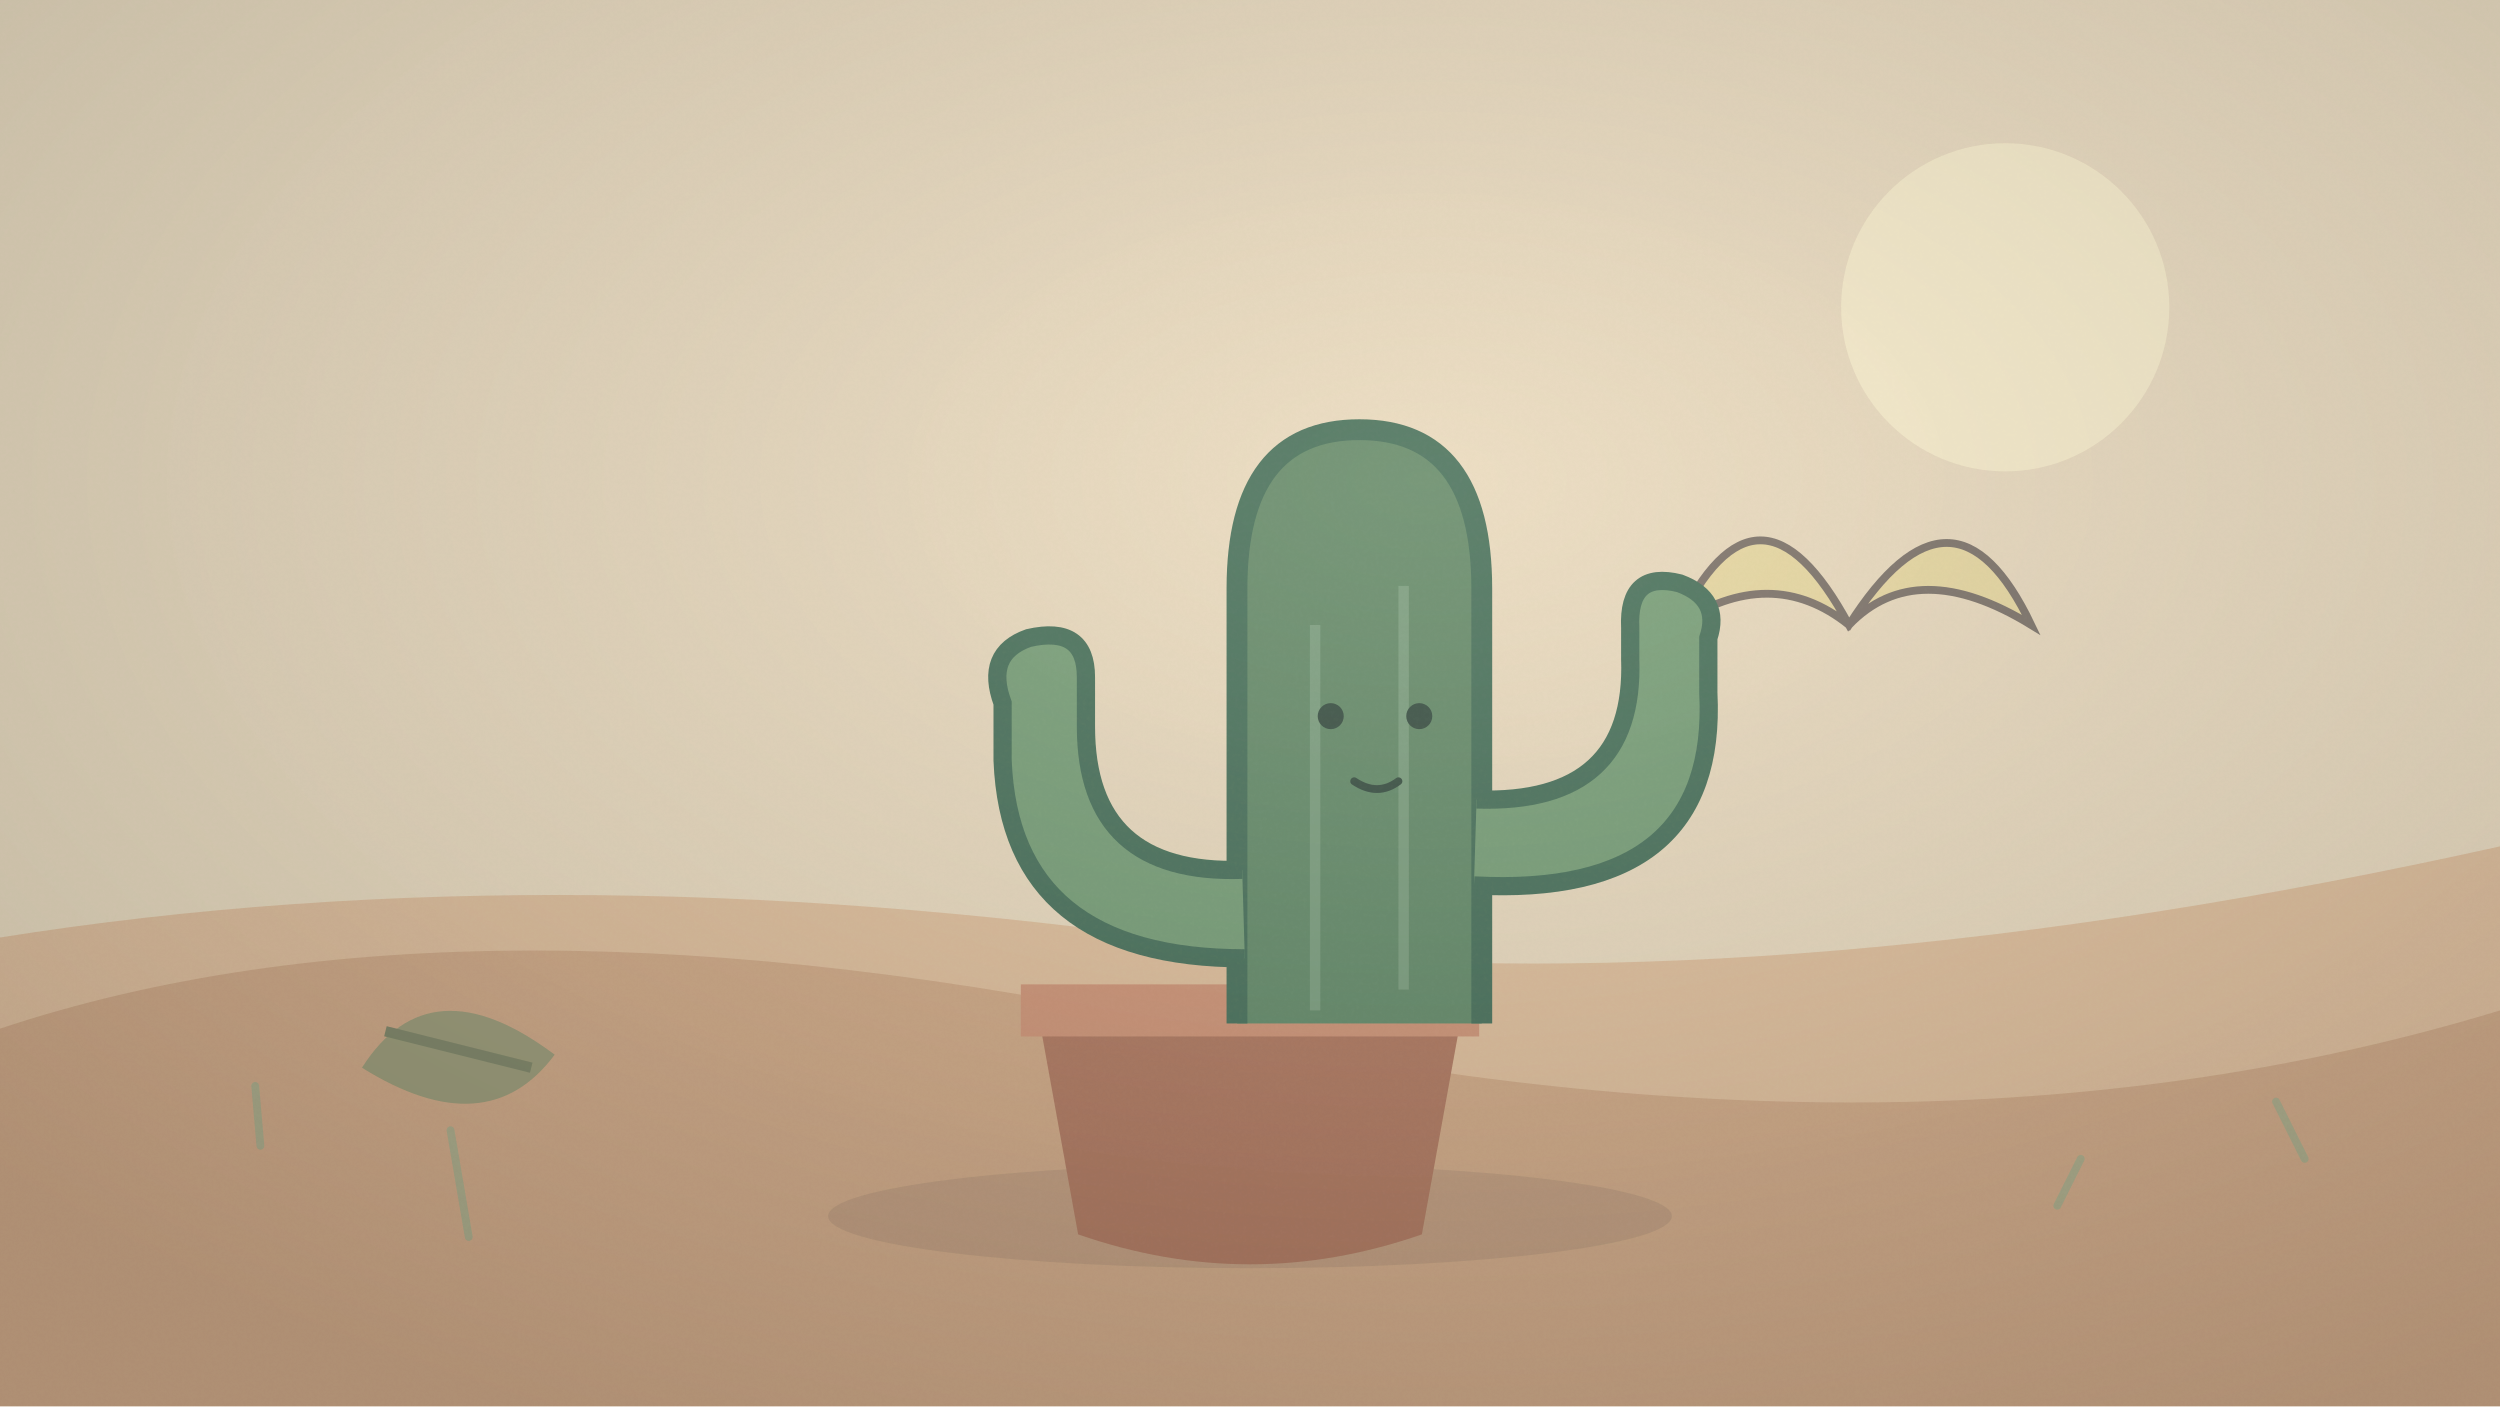
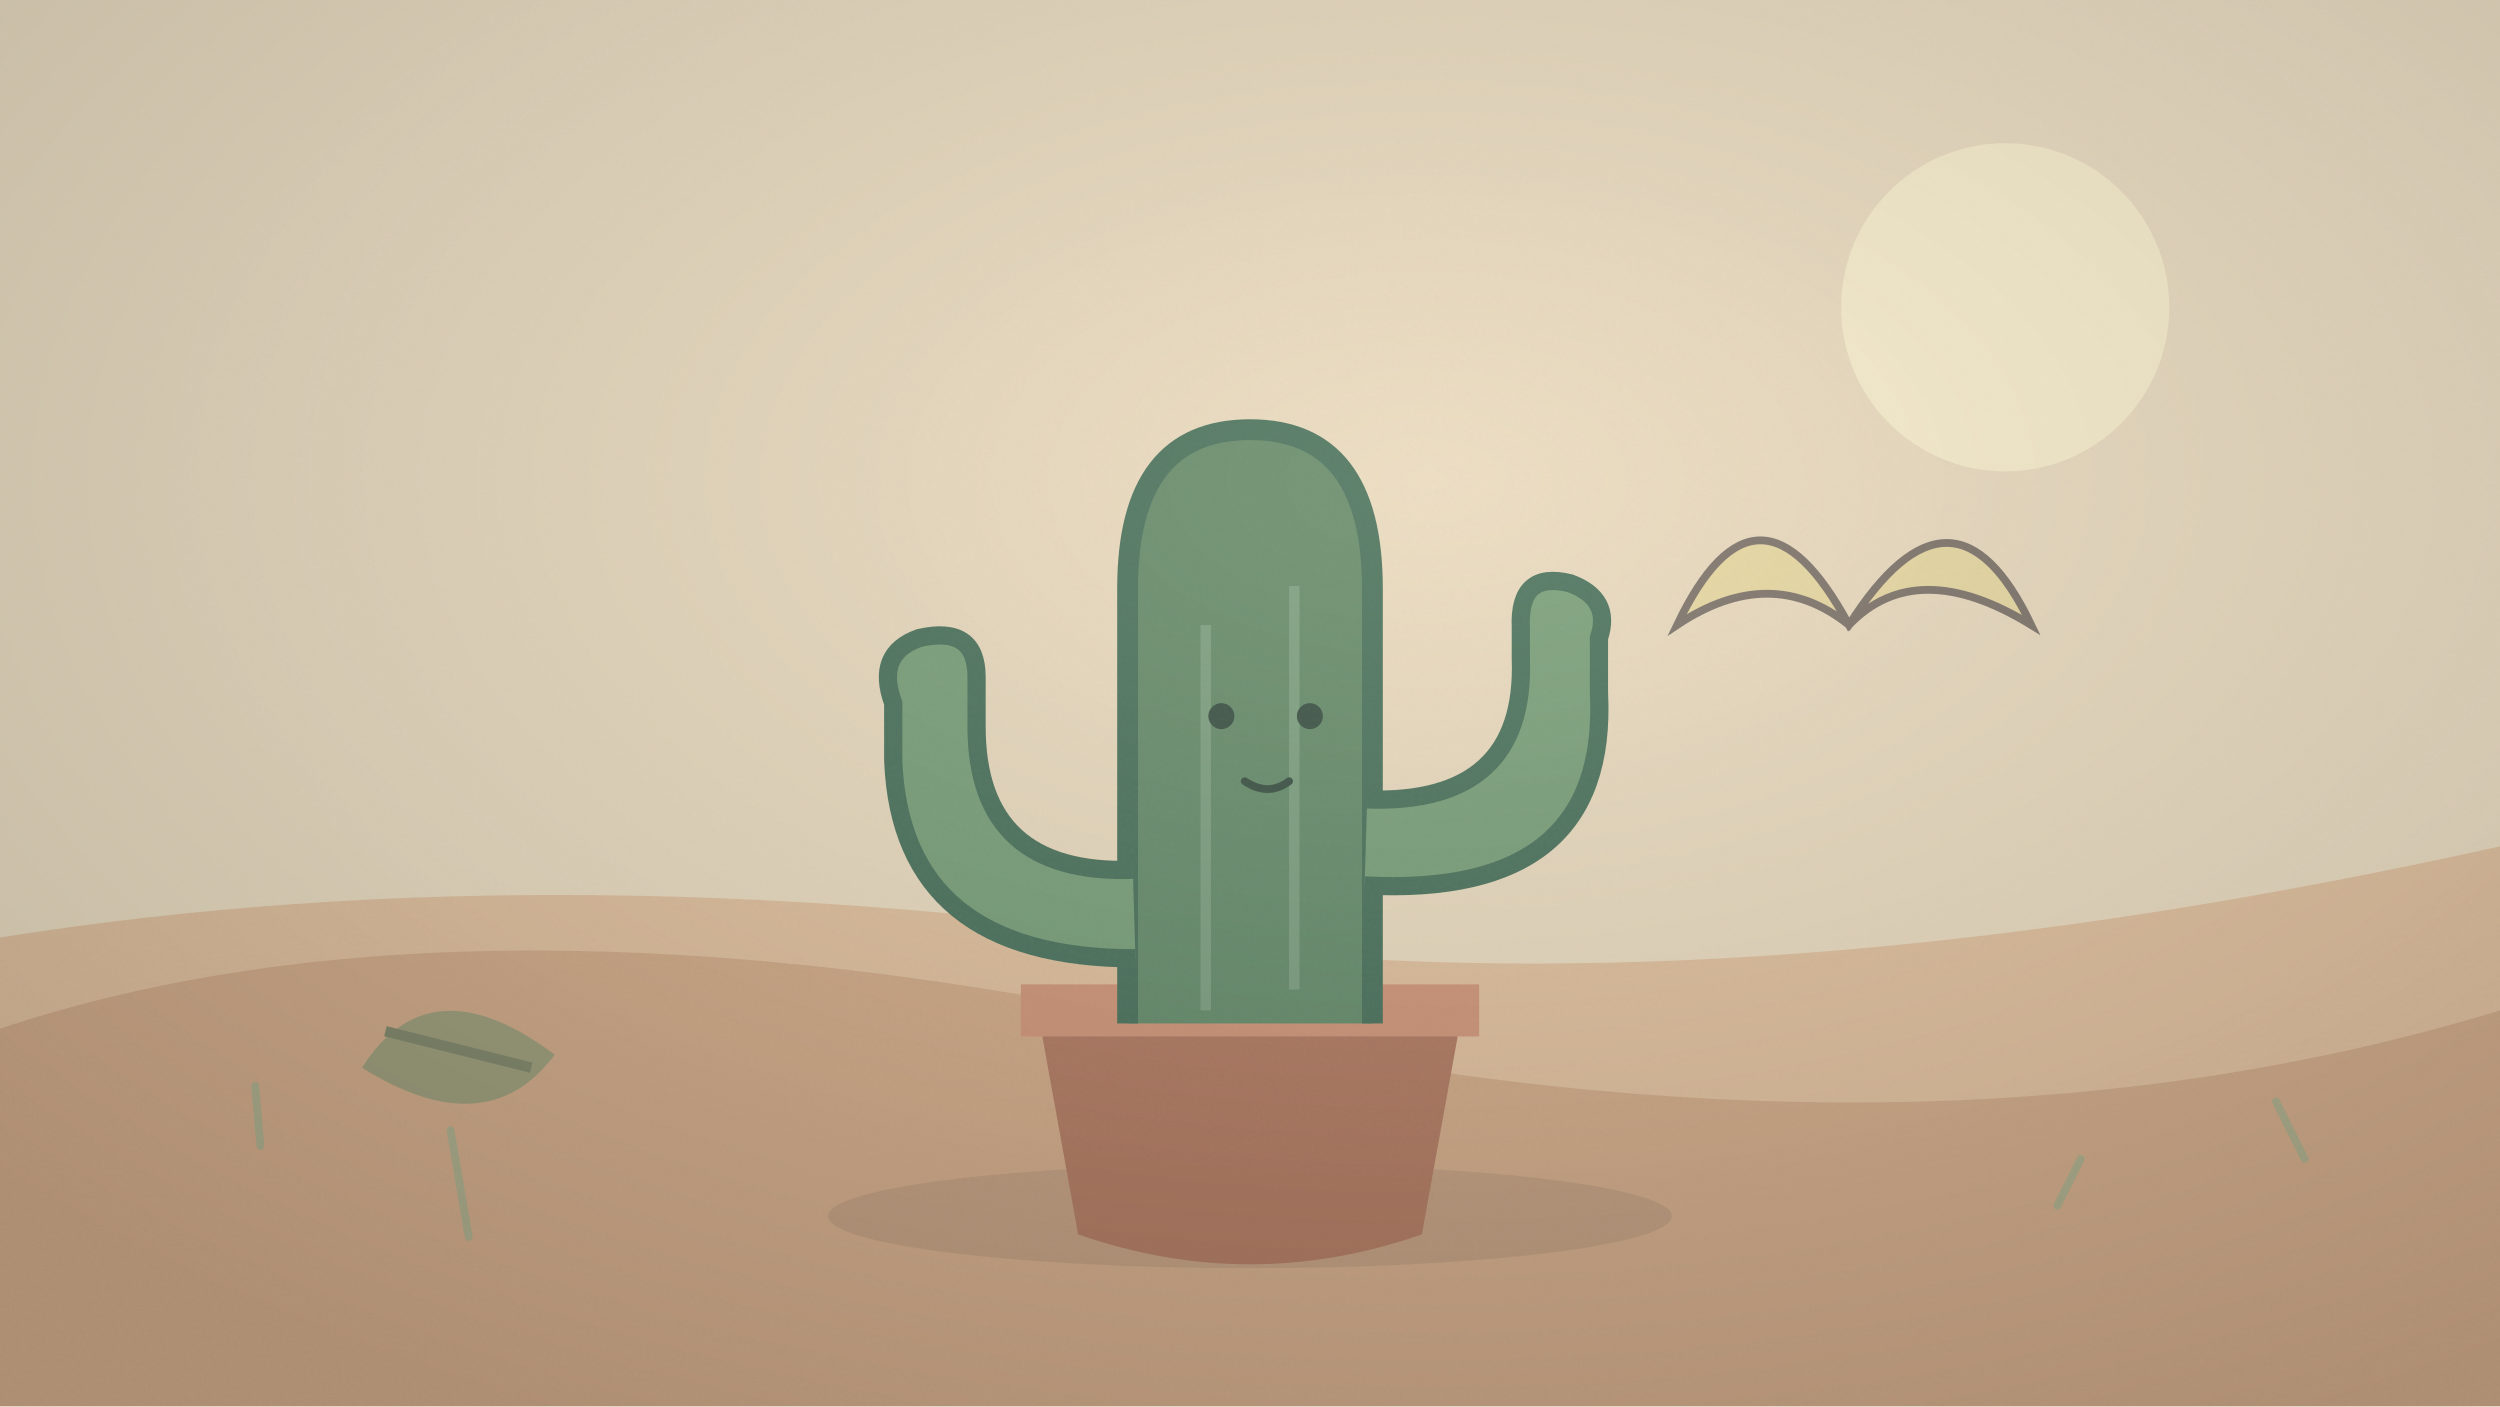
<svg xmlns="http://www.w3.org/2000/svg" viewBox="0 0 960 540" role="img" aria-label="Different Speeds">
  <defs>
    <filter id="grain">
      <feTurbulence type="fractalNoise" baseFrequency=".65" numOctaves="2" seed="15" stitchTiles="stitch" />
      <feColorMatrix type="saturate" values="0" />
      <feComponentTransfer>
        <feFuncA type="linear" slope=".045" />
      </feComponentTransfer>
    </filter>
    <radialGradient id="v19glow" cx="57%" cy="34%" r="75%">
      <stop stop-color="#fff9dc" stop-opacity=".16" />
      <stop offset="1" stop-color="#1a251d" stop-opacity=".17" />
    </radialGradient>
  </defs>
  <rect width="960" height="540" fill="#e9d9bf" />
  <path d="M0 360 Q220 325 480 365 Q690 385 960 325 V540 H0Z" fill="#d6a47e" opacity=".55" />
  <path d="M0 395 Q180 335 460 395 T960 388V540H0Z" fill="#bd8e6d" opacity=".5" />
  <circle cx="770" cy="118" r="63" fill="#fff5d2" opacity=".65" />
  <ellipse cx="480" cy="467" rx="162" ry="20" fill="#554b47" opacity=".14" />
  <path d="M397 380H563L546 474Q480 497 414 474Z" fill="#ac735c" />
  <path d="M392 378H568V398H392Z" fill="#cd9074" />
  <path d="M710 240q-35 -65 -66 0q36 -24 66 0q40 -63 70 0q-44 -27 -70 0Z" fill="#e7d6a1" stroke="#766c66" stroke-width="3" />
  <path d="M100 440l-2 -23" stroke="#8aab8b" stroke-width="3" opacity=".55" stroke-linecap="round" />
  <path d="M180 475l-7 -41" stroke="#8aab8b" stroke-width="3" opacity=".55" stroke-linecap="round" />
  <path d="M790 463l9 -18" stroke="#8aab8b" stroke-width="3" opacity=".55" stroke-linecap="round" />
  <path d="M885 445l-11 -22" stroke="#8aab8b" stroke-width="3" opacity=".55" stroke-linecap="round" />
-   <path d="M475 393V226Q475 165 522 165Q569 165 569 226V393" fill="#5e8667" stroke="#416b57" stroke-width="8" />
-   <path d="M477 334Q417 336 417 279V260Q417 240 395 245Q378 251 385 270V292Q388 368 478 368" fill="#729b76" stroke="#416b57" stroke-width="7" />
-   <path d="M567 307Q628 309 626 253V241Q625 219 645 224Q661 230 656 245V266Q660 345 566 340" fill="#729b76" stroke="#416b57" stroke-width="7" />
-   <path d="M505 240v148M539 225v155" stroke="#9fbaa0" opacity=".38" stroke-width="4" />
-   <circle cx="511" cy="275" r="5" fill="#30483e" />
-   <circle cx="545" cy="275" r="5" fill="#30483e" />
-   <path d="M520 300q9 6 17 0" stroke="#30483e" stroke-width="3" fill="none" stroke-linecap="round" />
+   <g transform="translate(-42 0)">
+     <path d="M475 393V226Q475 165 522 165Q569 165 569 226V393" fill="#5e8667" stroke="#416b57" stroke-width="8" />
+     <path d="M477 334Q417 336 417 279V260Q417 240 395 245Q378 251 385 270V292Q388 368 478 368" fill="#729b76" stroke="#416b57" stroke-width="7" />
+     <path d="M567 307Q628 309 626 253V241Q625 219 645 224Q661 230 656 245V266Q660 345 566 340" fill="#729b76" stroke="#416b57" stroke-width="7" />
+     <path d="M505 240v148M539 225v155" stroke="#9fbaa0" opacity=".38" stroke-width="4" />
+     <circle cx="511" cy="275" r="5" fill="#30483e" />
+     <circle cx="545" cy="275" r="5" fill="#30483e" />
+     <path d="M520 300q9 6 17 0" stroke="#30483e" stroke-width="3" fill="none" stroke-linecap="round" />
+   </g>
  <rect width="960" height="540" filter="url(#grain)" opacity=".6" />
  <g opacity=".85">
    <path d="M139 410q26 -41 74 -5q-26 35 -74 5" fill="#8f9574" />
    <path d="M148 396l56 14" stroke="#6d7b60" stroke-width="4" />
  </g>
  <rect width="960" height="540" fill="url(#v19glow)" pointer-events="none" />
</svg>
